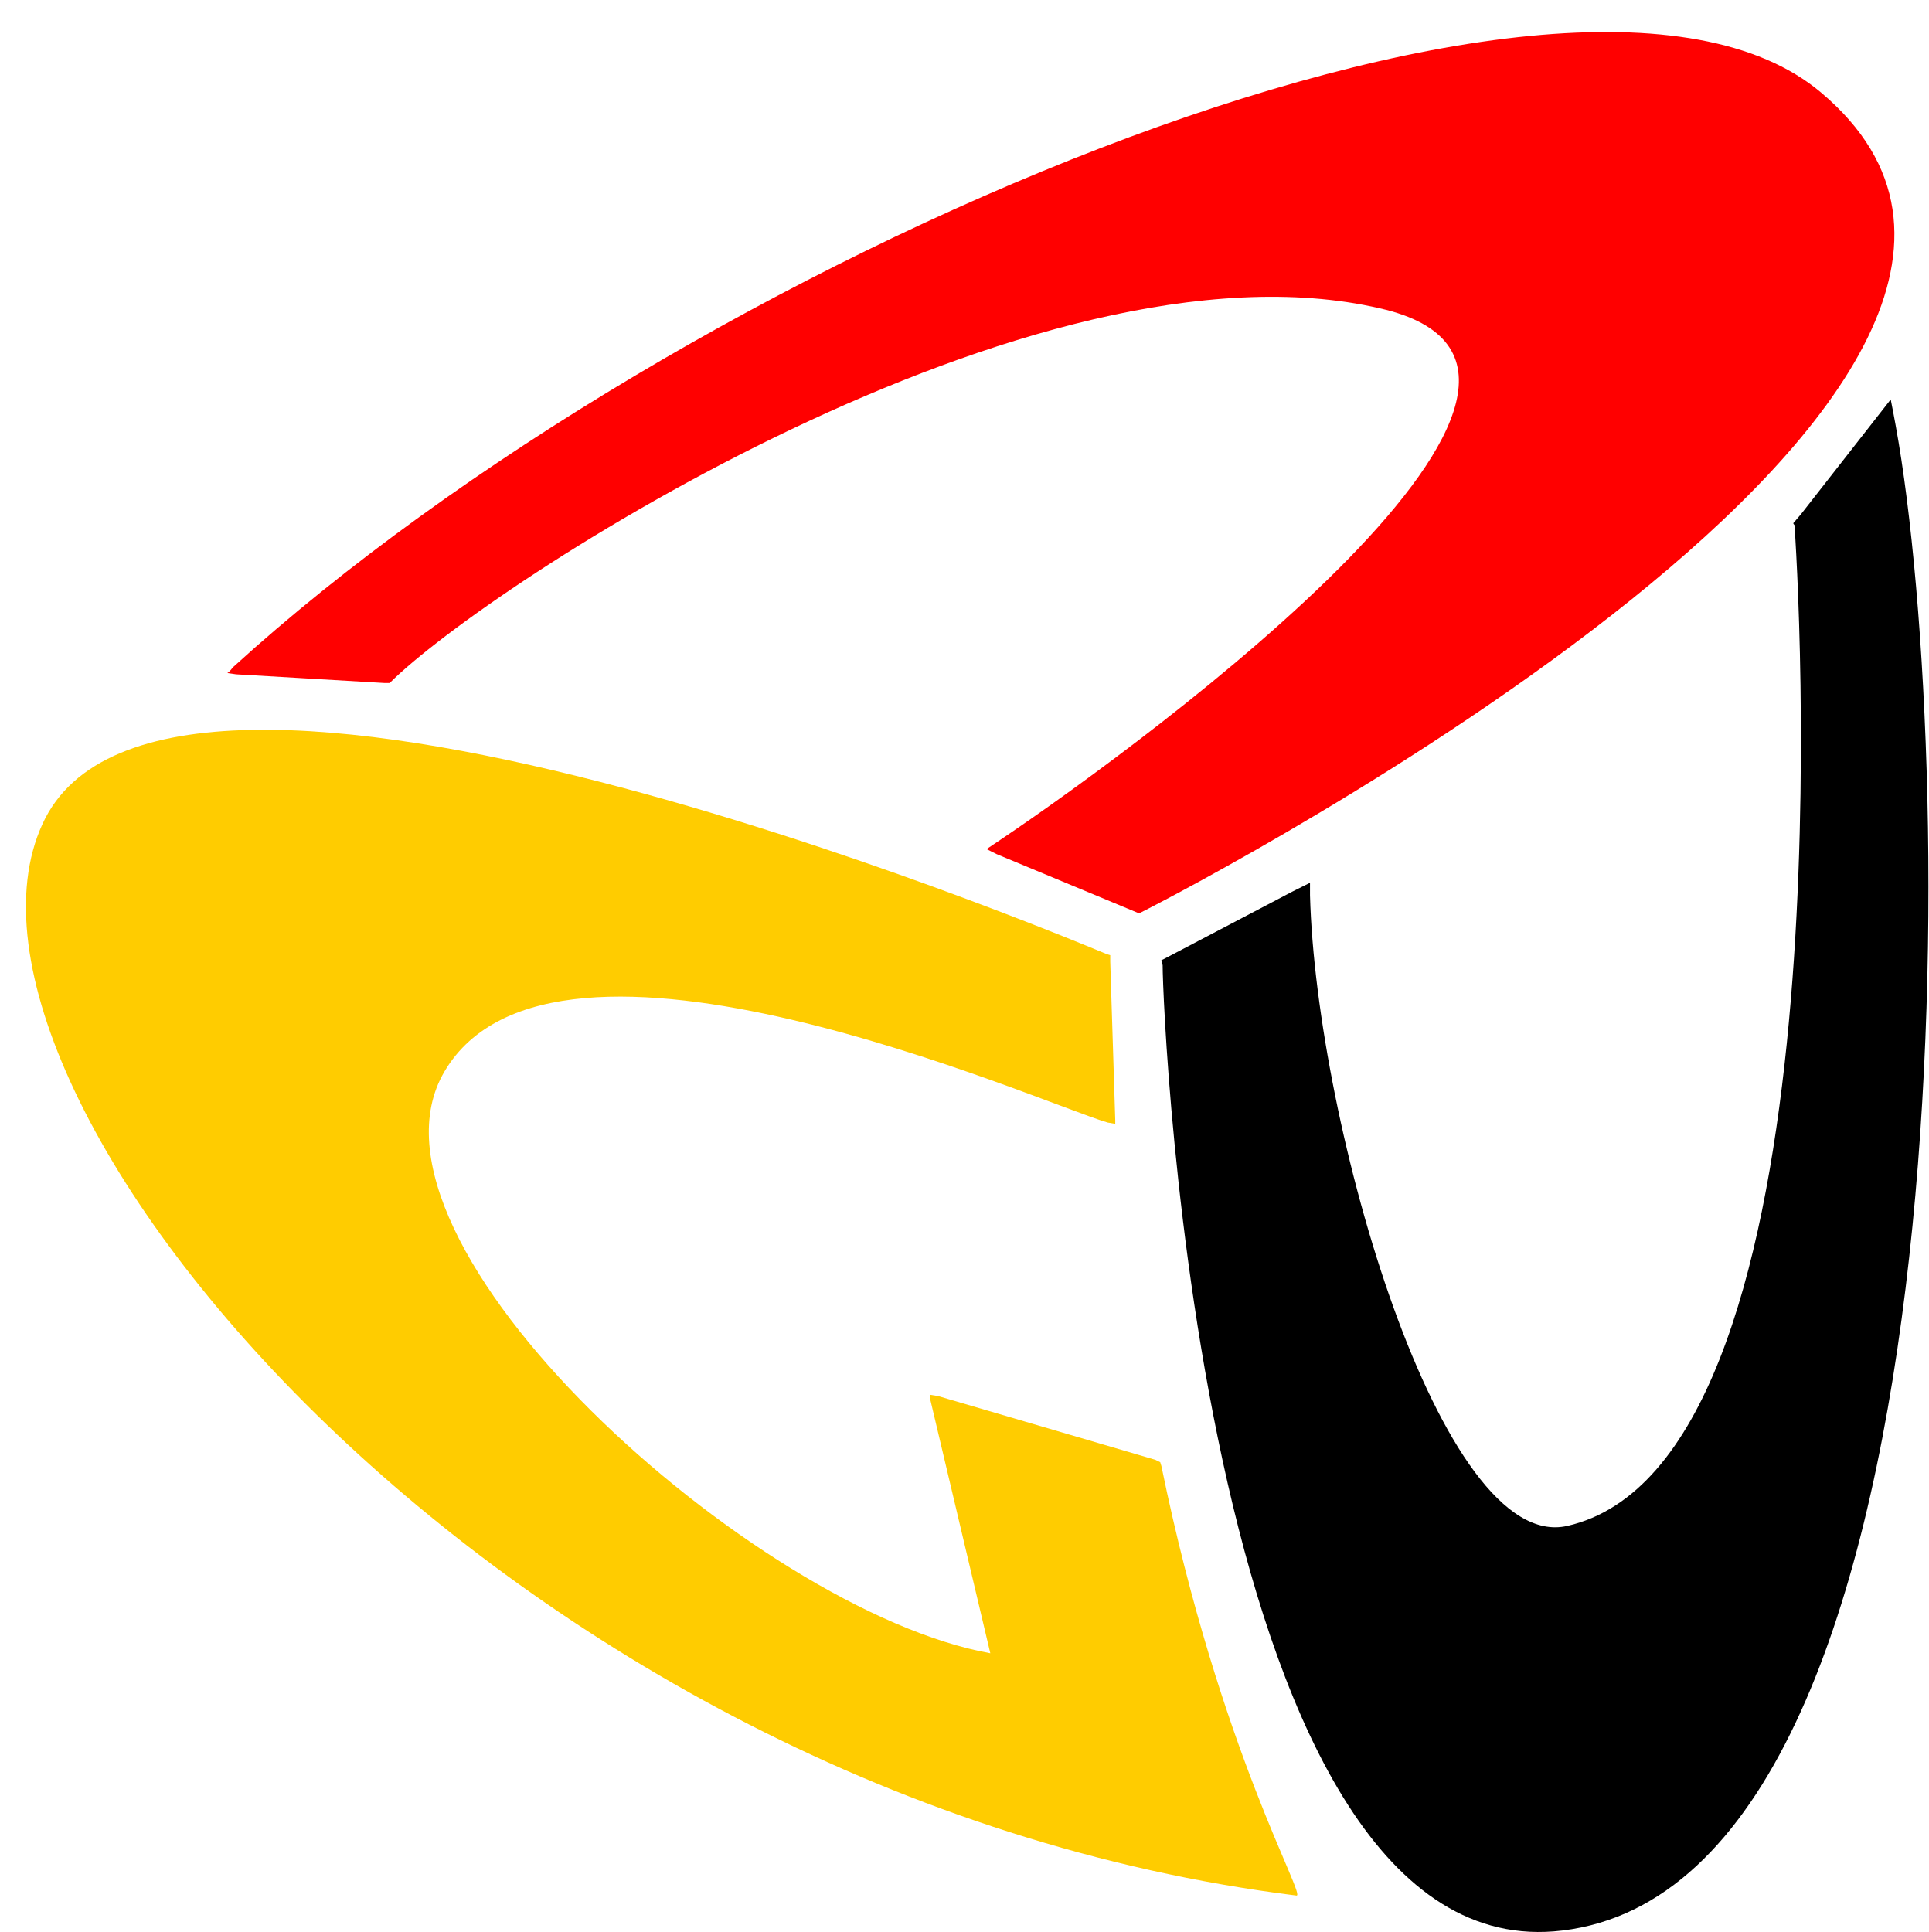
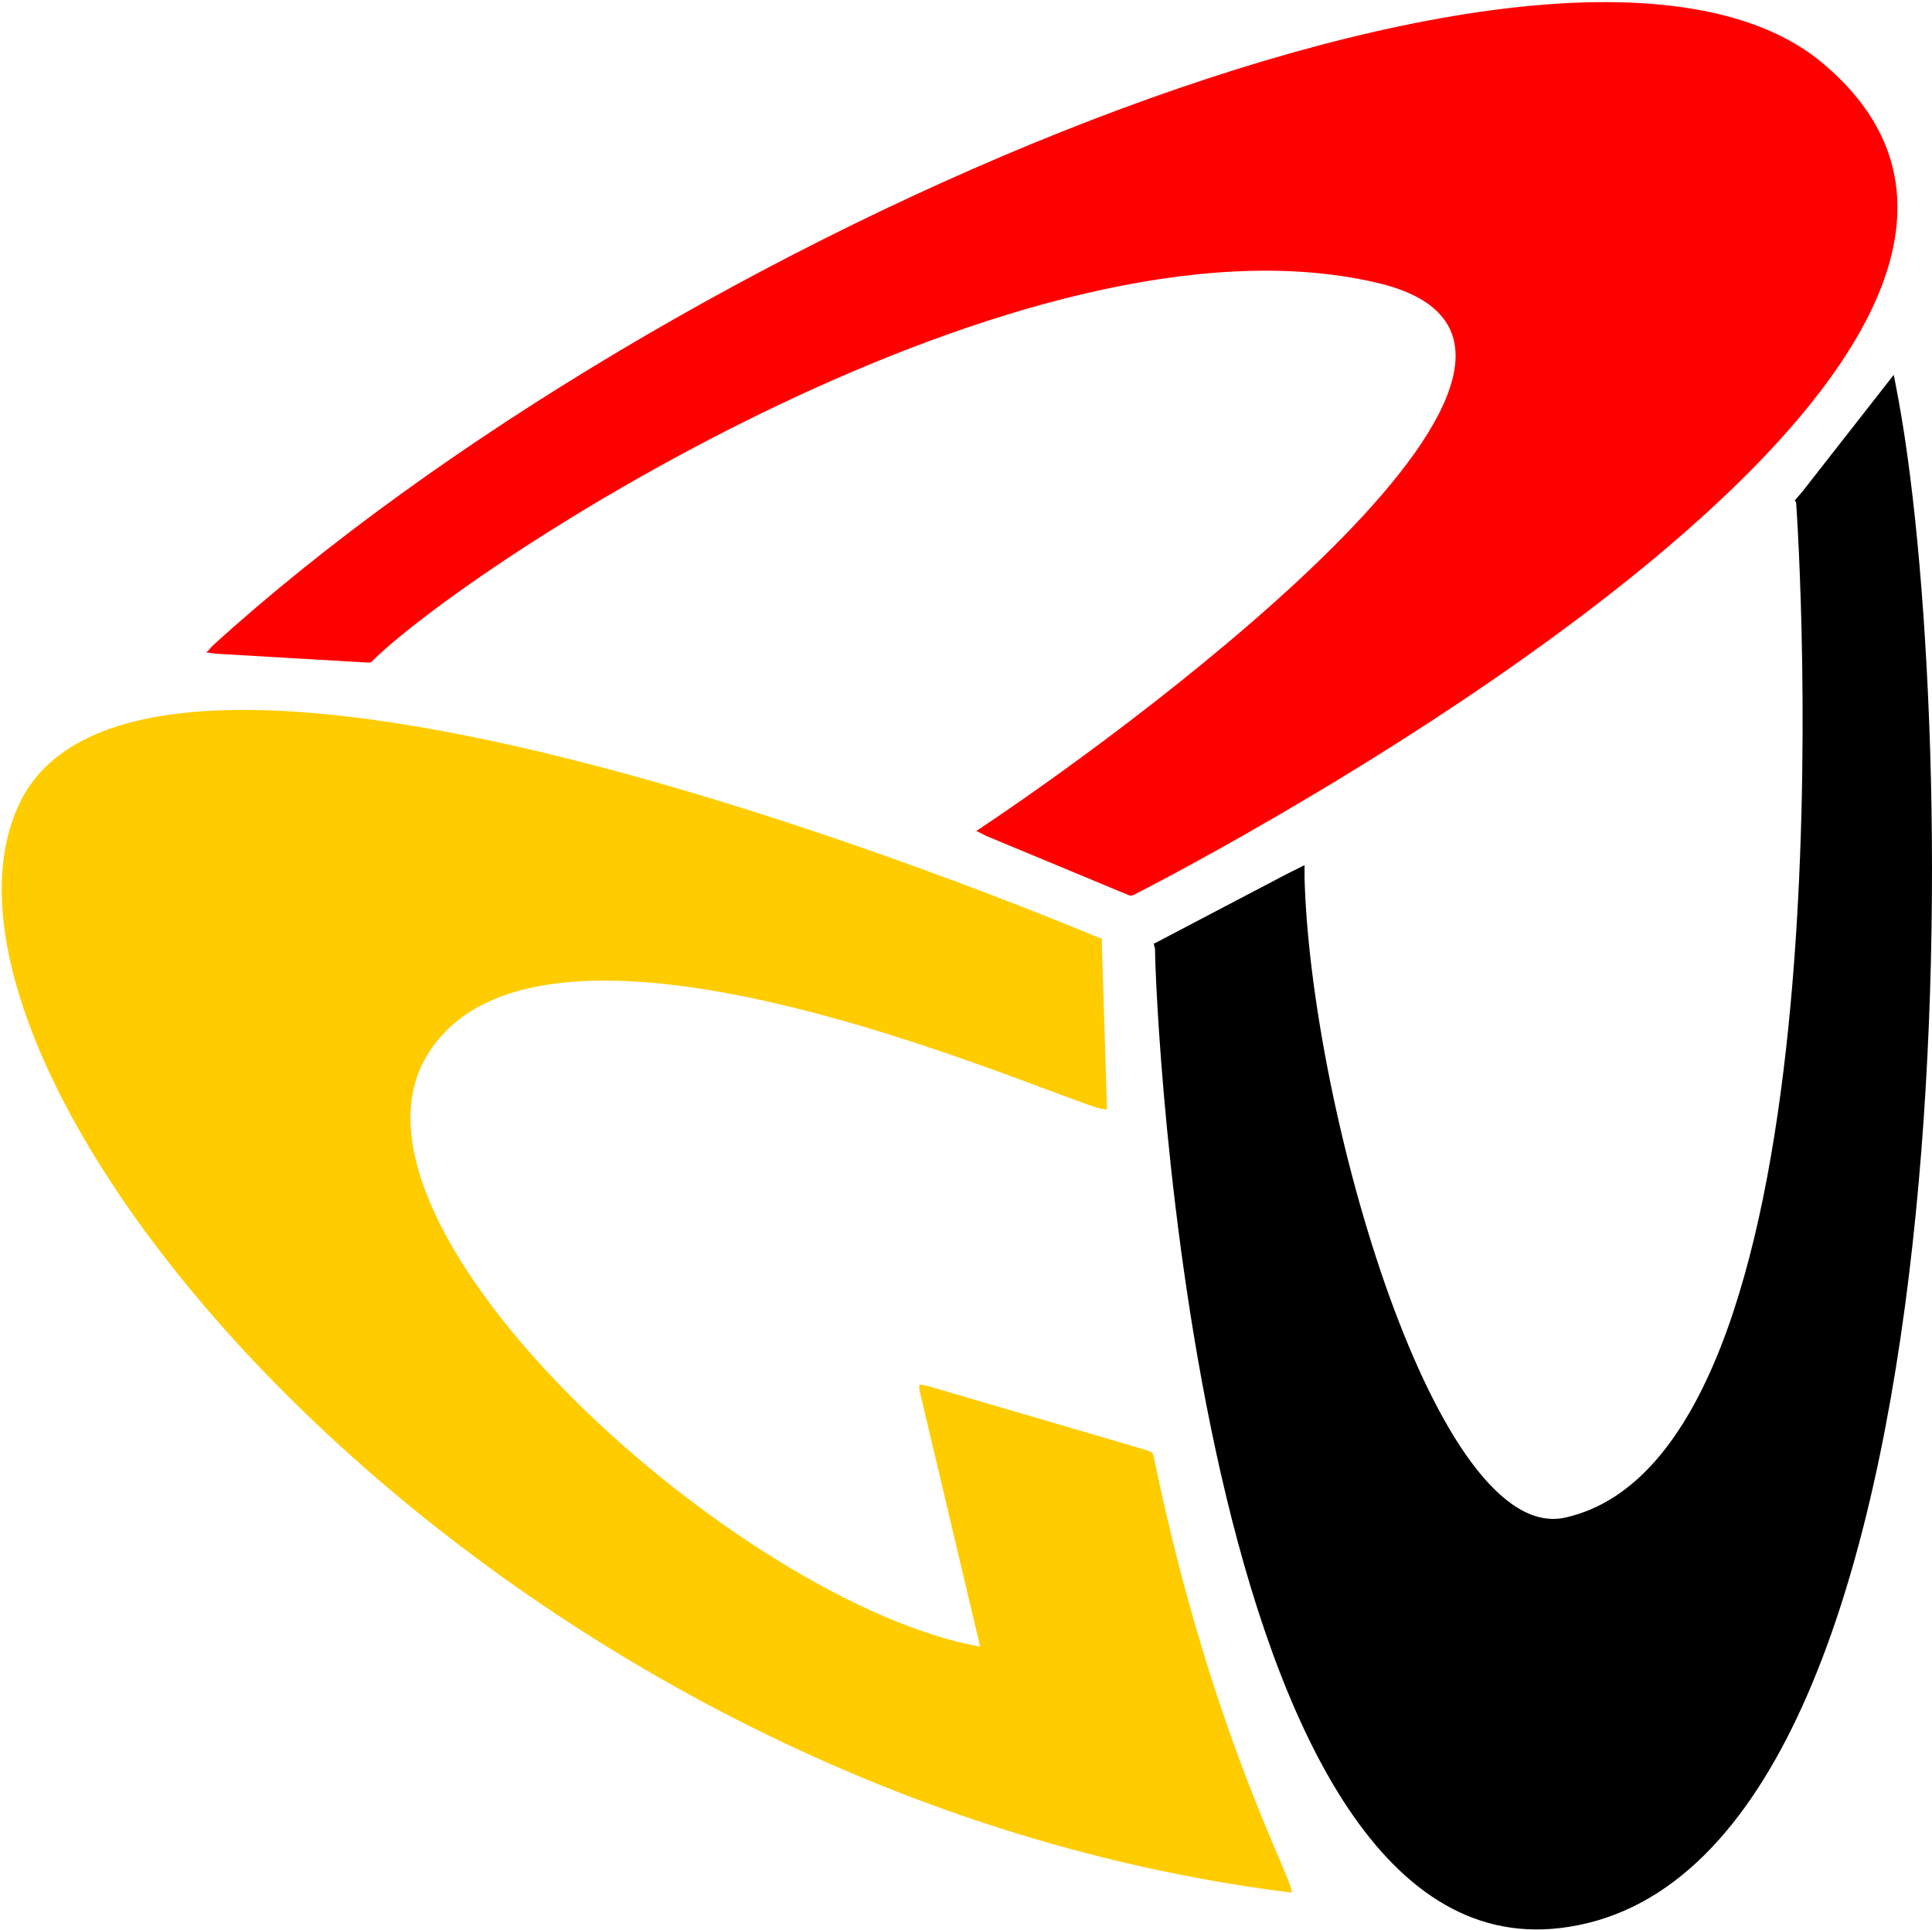
- <svg xmlns="http://www.w3.org/2000/svg" version="1.1" id="Layer_1" x="0px" y="0px" width="88.946px" height="89.113px" viewBox="0 0 88.946 89.113" enable-background="new 0 0 88.946 89.113" xml:space="preserve">
-   <path fill="#000000" d="M72.059,89.046c-16.59,2.016-18.435-42.222-18.435-44.526l-0.059-0.231l0.118-0.055l5.933-3.113l0.805-0.402  c0,0,0,0.519,0,0.578c0.289,10.652,6.048,30.41,11.867,29.085c12.672-2.879,10.828-41.07,10.481-46.136  c0-0.059-0.056-0.059-0.056-0.117l0.345-0.402l4.147-5.301l0.113,0.578l0.118,0.633C90.316,35.418,90.895,86.8,72.059,89.046z" />
-   <path fill="#FF0000" d="M83.98,4.258C99.82,17.562,55.238,40.777,52.59,42.102h-0.059h-0.058l-6.509-2.707l-0.461-0.231l0.52-0.348  c7.2-4.836,30.066-21.769,17.625-24.593c-15.957-3.688-41.184,12.789-45.675,17.281h-0.231l-6.854-0.402l-0.403-0.059  c0.114-0.059,0.172-0.172,0.286-0.289C31.336,12.035,72.402-5.477,83.98,4.258z" />
-   <path fill="#FFCC00" d="M51.207,44.059v0.289l0.231,7.316v0.172l-0.349-0.059c-3.168-0.922-25.516-10.941-30.586-2.359  C15.84,57.309,34.789,74.3,45.676,76.257L42.91,64.566v-0.23l0.348,0.055l10.023,2.94l0.231,0.112l0.054,0.173  c2.707,13.191,6.743,19.93,6.223,19.816C23.27,82.882-3.742,50.453,1.957,38.012c5.531-12.153,46.426,4.894,49.078,5.992  L51.207,44.059z" />
+ <svg xmlns="http://www.w3.org/2000/svg" version="1.1" id="Layer_1" x="0px" y="0px" width="1345.509px" height="1344.056px" viewBox="0 0 1345.509 1344.056" enable-background="new 0 0 1345.509 1344.056" xml:space="preserve">
+   <path d="M1086.818,1343.031c-254.158,30.895-282.42-646.842-282.42-682.135l-0.912-3.546l1.81-0.838l90.904-47.695l12.327-6.164  c0,0,0,7.959,0,8.856c4.429,163.195,92.654,465.888,181.808,445.586c194.135-44.105,165.888-629.188,160.562-706.806  c0-0.897-0.853-0.897-0.853-1.796l5.281-6.148l63.54-81.224l1.72,8.856l1.811,9.695  C1366.515,521.444,1375.387,1308.621,1086.818,1343.031z" />
+   <path fill="#FF0000" d="M1269.448,44.066c242.669,203.83-440.334,559.484-480.894,579.786h-0.912h-0.883l-99.716-41.472  l-7.062-3.546l7.959-5.326c110.309-74.087,460.622-333.512,270.018-376.765C713.494,140.236,327.02,392.675,258.214,461.48h-3.53  l-105.013-6.149l-6.179-0.912c1.751-0.897,2.648-2.633,4.384-4.429C462.942,163.217,1092.07-105.066,1269.448,44.066z" />
+   <path fill="#FFCC00" d="M767.369,653.835v4.429l3.53,112.073v2.633l-5.341-0.897c-48.533-14.123-390.902-167.624-468.58-36.146  c-71.439,120.9,218.865,381.192,385.651,411.175l-42.37-179.1v-3.53l5.326,0.853l153.545,45.033l3.546,1.721l0.823,2.647  c41.472,202.095,103.307,305.326,95.347,303.59C339.363,1248.597-74.46,751.785,12.853,561.196  c84.725-186.19,711.249,74.97,751.884,91.786L767.369,653.835z" />
</svg>
